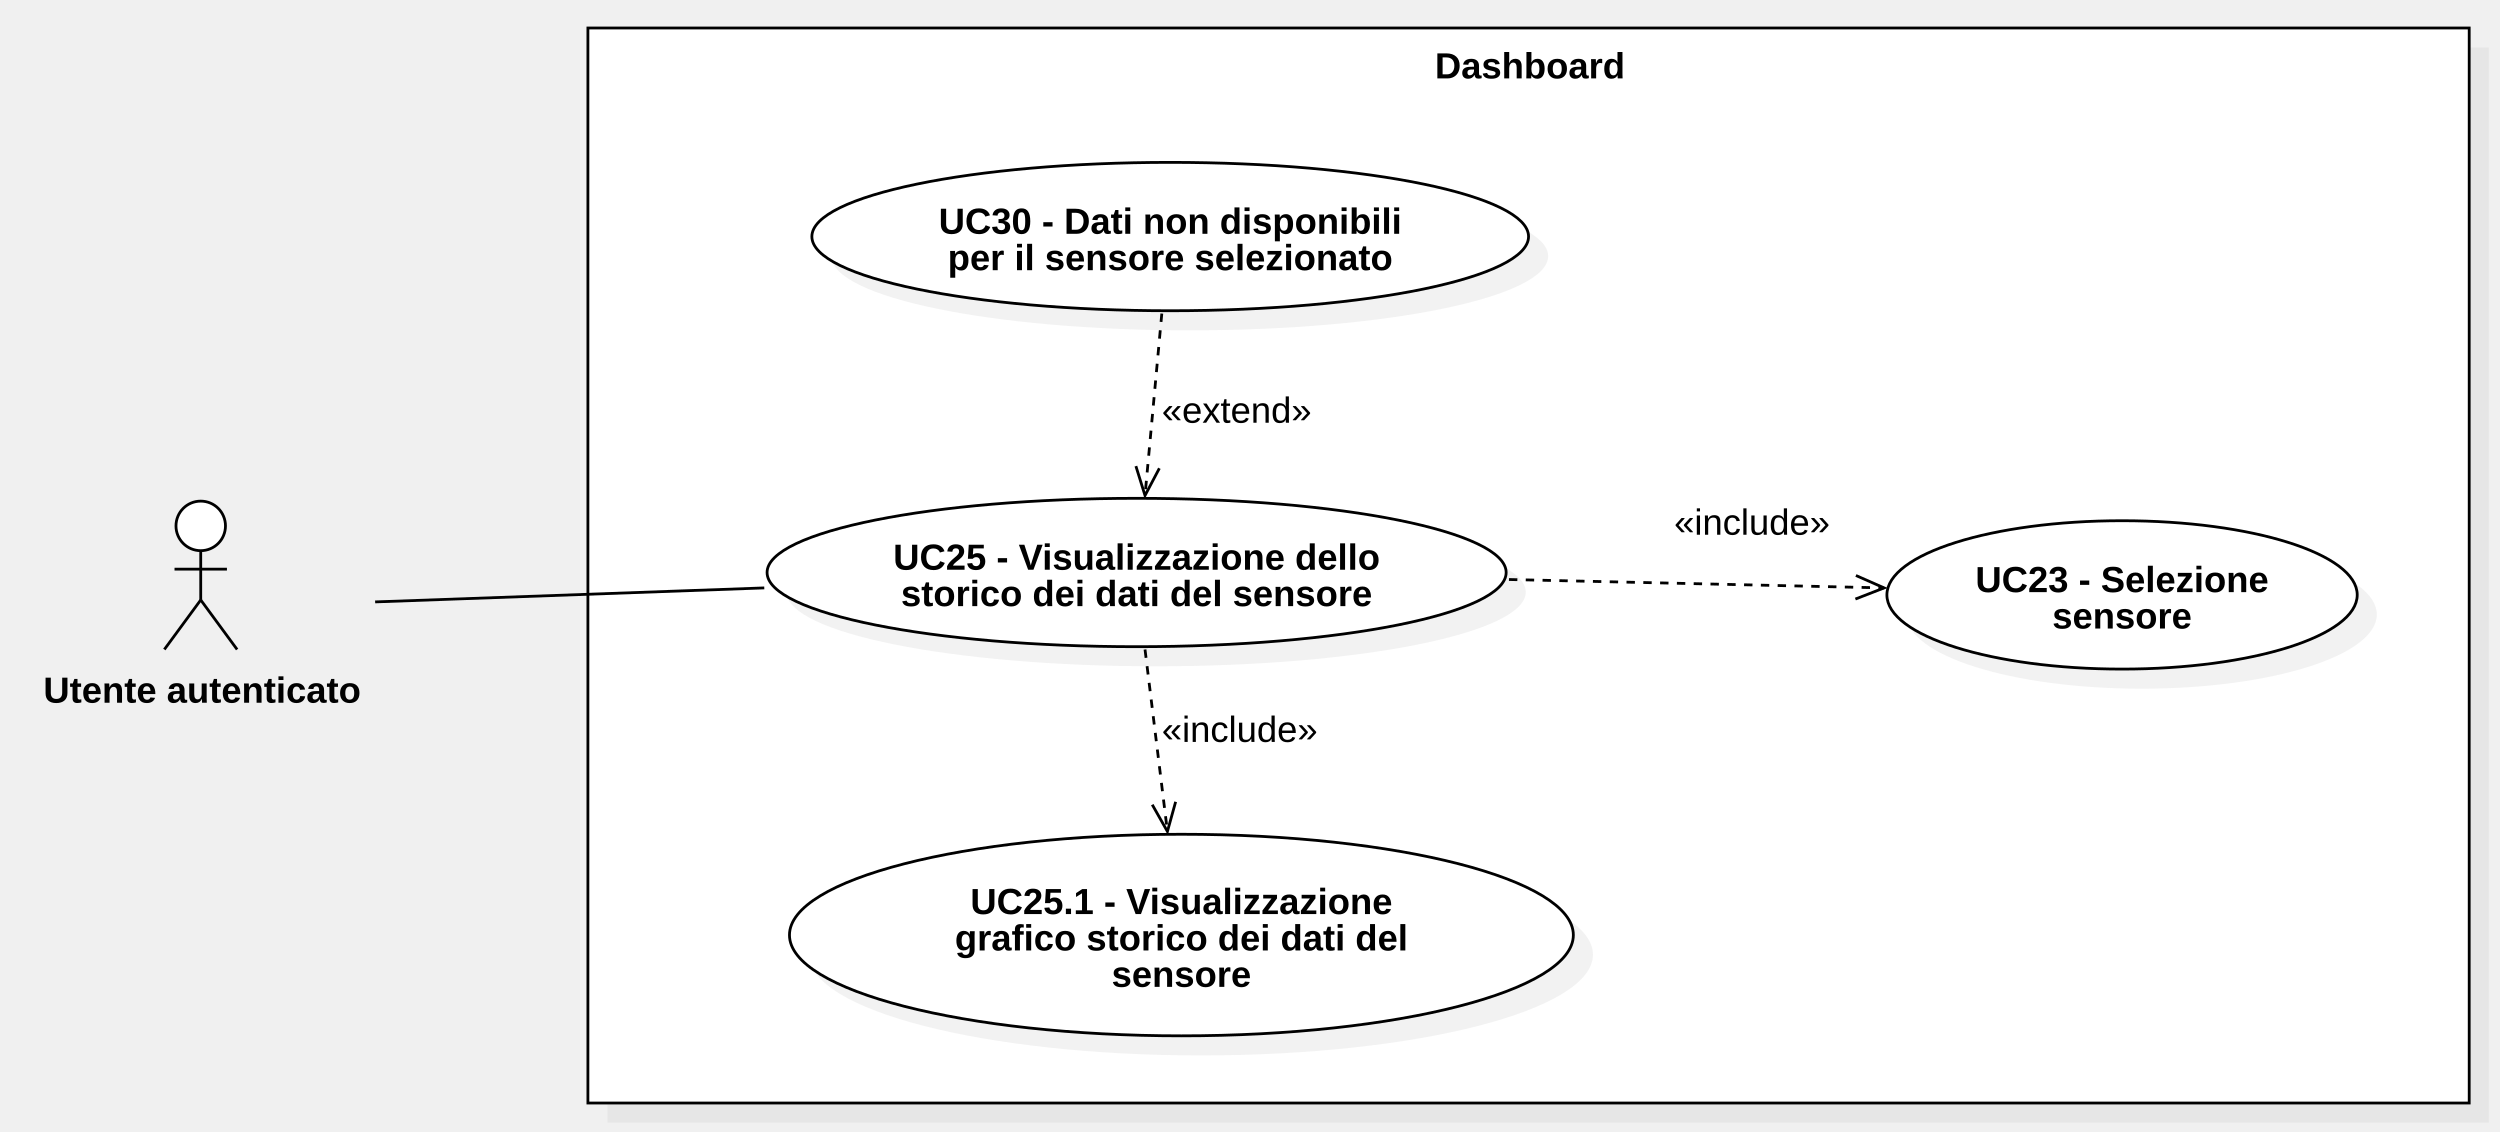
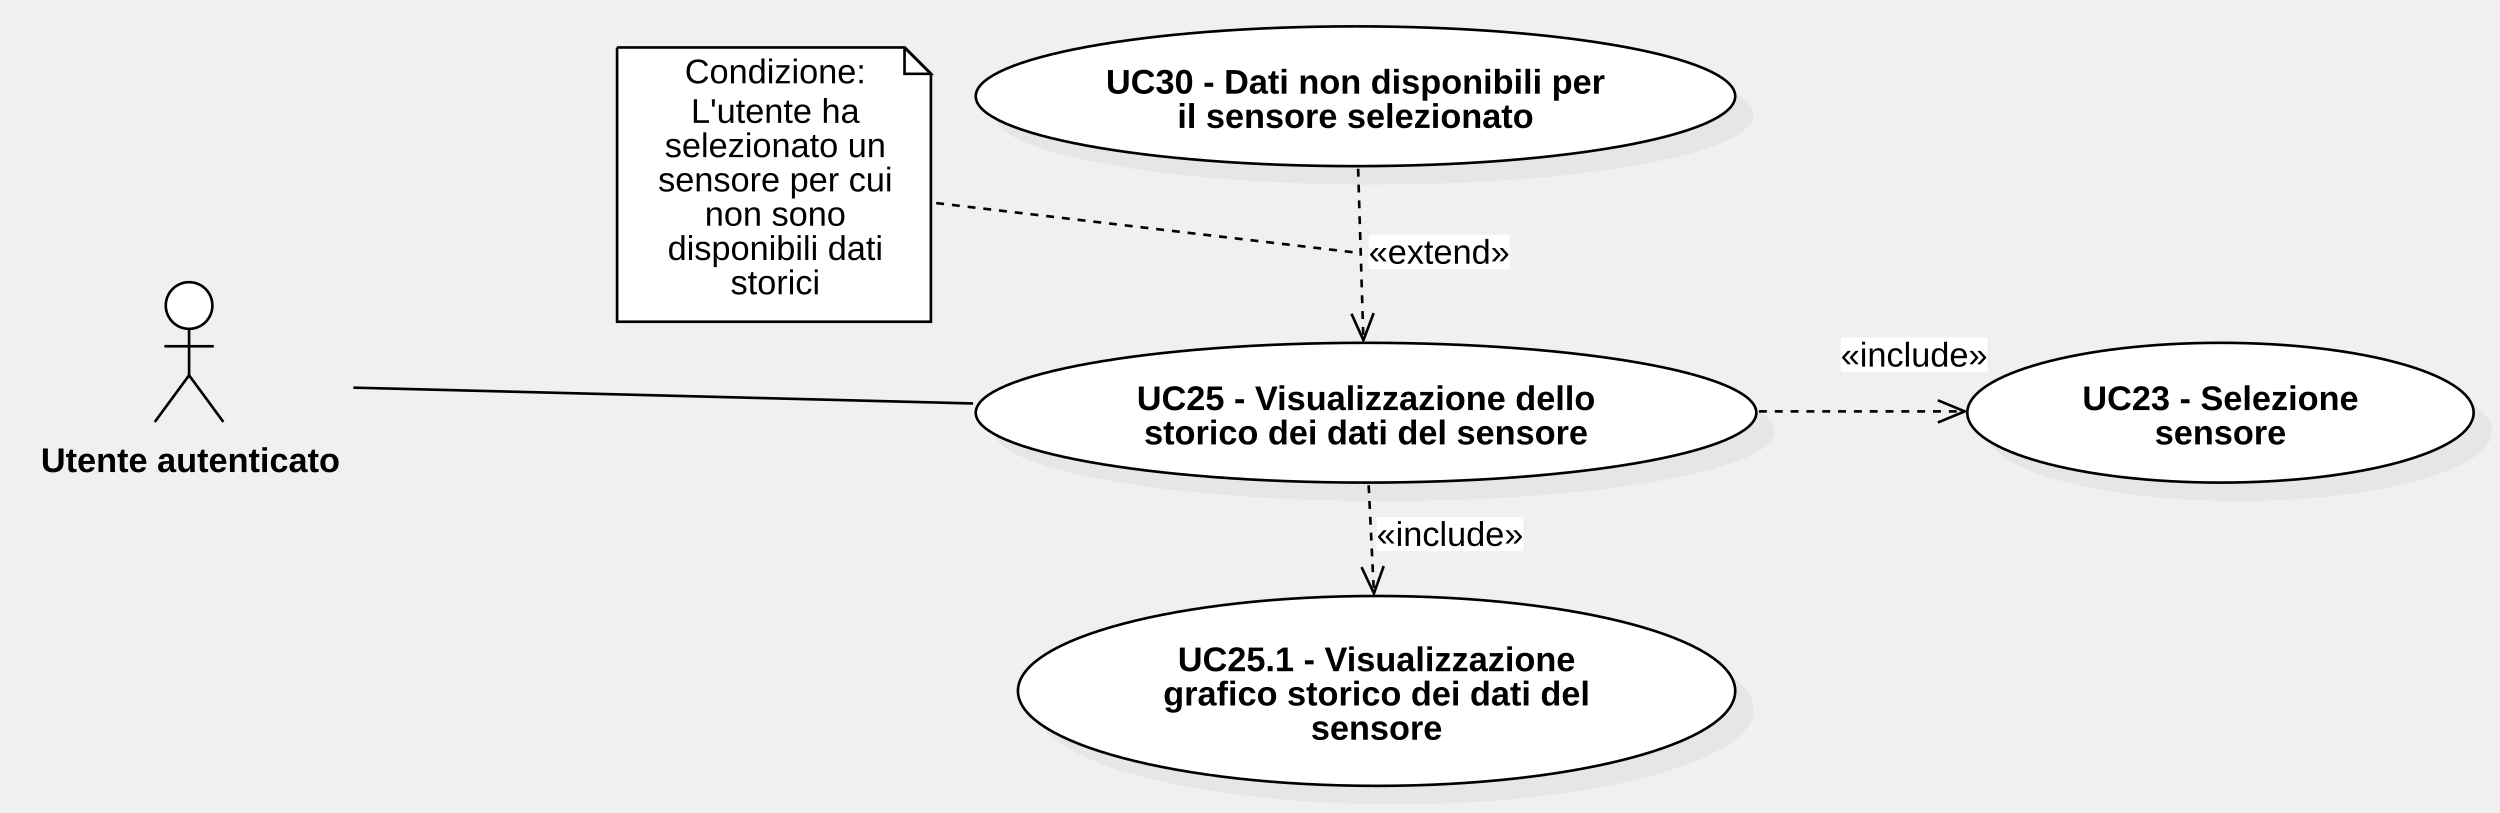
- <svg xmlns="http://www.w3.org/2000/svg" version="1.1" width="893" height="404">
+ <svg xmlns="http://www.w3.org/2000/svg" version="1.1" width="948" height="308">
  <defs />
  <g>
    <g>
-       <rect fill="#C0C0C0" stroke="none" x="399" y="277" width="672" height="384" transform="matrix(1 0 0 1 -182 -260)" fill-opacity="0.2" />
+       <path fill="#ffffff" stroke="none" paint-order="stroke fill markers" d=" M 62.86 115.85 C 62.86 110.962 66.818 107 71.7 107 C 76.583 107 80.54 110.962 80.54 115.85 C 80.54 120.738 76.583 124.7 71.7 124.7 C 66.818 124.7 62.86 120.738 62.86 115.85 Z" />
    </g>
    <g>
-       <rect fill="#ffffff" stroke="none" x="392" y="270" width="672" height="384" transform="matrix(1 0 0 1 -182 -260)" />
+       <path fill="none" stroke="#000000" paint-order="fill stroke markers" d=" M 62.86 115.85 C 62.86 110.962 66.818 107 71.7 107 C 76.583 107 80.54 110.962 80.54 115.85 C 80.54 120.738 76.583 124.7 71.7 124.7 C 66.818 124.7 62.86 120.738 62.86 115.85 Z" stroke-miterlimit="10" stroke-dasharray="" />
    </g>
    <g>
-       <path fill="none" stroke="#000000" paint-order="fill stroke markers" d=" M 210 10 L 882 10 L 882 394 L 210 394 L 210 10 Z Z" stroke-miterlimit="10" stroke-dasharray="" />
+       <path fill="none" stroke="#000000" paint-order="fill stroke markers" d=" M 71.7 124.7 L 71.7 142.3" stroke-miterlimit="10" stroke-dasharray="" />
+     </g>
+     <g>
+       <path fill="none" stroke="#000000" paint-order="fill stroke markers" d=" M 62.34 131.3 L 81.06 131.3" stroke-miterlimit="10" stroke-dasharray="" />
+     </g>
+     <g>
+       <path fill="none" stroke="#000000" paint-order="fill stroke markers" d=" M 71.7 142.3 L 58.7 160" stroke-miterlimit="10" stroke-dasharray="" />
+     </g>
+     <g>
+       <path fill="none" stroke="#000000" paint-order="fill stroke markers" d=" M 71.7 142.3 L 84.7 160" stroke-miterlimit="10" stroke-dasharray="" />
    </g>
    <g>
      <g>
        <path fill="none" stroke="none" />
-         <text fill="#000000" stroke="none" font-family="Arial" font-size="13px" font-style="normal" font-weight="bold" text-decoration="undefined" x="728.5" y="283.5" text-anchor="middle" dominant-baseline="central" transform="matrix(1 0 0 1 -182 -260)">Dashboard</text>
+         <text fill="#000000" stroke="none" font-family="Arial" font-size="13px" font-style="normal" font-weight="bold" text-decoration="undefined" x="247.2" y="627.5" text-anchor="middle" dominant-baseline="central" transform="matrix(1 0 0 1 -175 -453)">Utente autenticato</text>
      </g>
    </g>
    <g>
-       <path fill="#ffffff" stroke="none" paint-order="stroke fill markers" d=" M 62.86 187.85 C 62.86 182.962 66.818 179 71.7 179 C 76.583 179 80.54 182.962 80.54 187.85 C 80.54 192.738 76.583 196.7 71.7 196.7 C 66.818 196.7 62.86 192.738 62.86 187.85 Z" />
+       <path fill="#C0C0C0" stroke="none" paint-order="stroke fill markers" d=" M 377 163.5 C 377 148.864 443.262 137 525 137 C 606.738 137 673 148.864 673 163.5 C 673 178.136 606.738 190 525 190 C 443.262 190 377 178.136 377 163.5 Z" fill-opacity="0.2" />
    </g>
    <g>
-       <path fill="none" stroke="#000000" paint-order="fill stroke markers" d=" M 62.86 187.85 C 62.86 182.962 66.818 179 71.7 179 C 76.583 179 80.54 182.962 80.54 187.85 C 80.54 192.738 76.583 196.7 71.7 196.7 C 66.818 196.7 62.86 192.738 62.86 187.85 Z" stroke-miterlimit="10" stroke-dasharray="" />
+       <path fill="#ffffff" stroke="none" paint-order="stroke fill markers" d=" M 370 156.5 C 370 141.864 436.262 130 518 130 C 599.738 130 666 141.864 666 156.5 C 666 171.136 599.738 183 518 183 C 436.262 183 370 171.136 370 156.5 Z" />
    </g>
    <g>
-       <path fill="none" stroke="#000000" paint-order="fill stroke markers" d=" M 71.7 196.7 L 71.7 214.3" stroke-miterlimit="10" stroke-dasharray="" />
-     </g>
-     <g>
-       <path fill="none" stroke="#000000" paint-order="fill stroke markers" d=" M 62.34 203.3 L 81.06 203.3" stroke-miterlimit="10" stroke-dasharray="" />
-     </g>
-     <g>
-       <path fill="none" stroke="#000000" paint-order="fill stroke markers" d=" M 71.7 214.3 L 58.7 232" stroke-miterlimit="10" stroke-dasharray="" />
-     </g>
-     <g>
-       <path fill="none" stroke="#000000" paint-order="fill stroke markers" d=" M 71.7 214.3 L 84.7 232" stroke-miterlimit="10" stroke-dasharray="" />
+       <path fill="none" stroke="#000000" paint-order="fill stroke markers" d=" M 370 156.5 C 370 141.864 436.262 130 518 130 C 599.738 130 666 141.864 666 156.5 C 666 171.136 599.738 183 518 183 C 436.262 183 370 171.136 370 156.5 Z" stroke-miterlimit="10" stroke-dasharray="" />
    </g>
    <g>
      <g>
        <path fill="none" stroke="none" />
-         <text fill="#000000" stroke="none" font-family="Arial" font-size="13px" font-style="normal" font-weight="bold" text-decoration="undefined" x="254.2" y="506.5" text-anchor="middle" dominant-baseline="central" transform="matrix(1 0 0 1 -182 -260)">Utente autenticato</text>
+         <text fill="#000000" stroke="none" font-family="Arial" font-size="13px" font-style="normal" font-weight="bold" text-decoration="undefined" x="693" y="604" text-anchor="middle" dominant-baseline="central" transform="matrix(1 0 0 1 -175 -453)">UC25 - Visualizzazione dello</text>
+         <text fill="#000000" stroke="none" font-family="Arial" font-size="13px" font-style="normal" font-weight="bold" text-decoration="undefined" x="693" y="617" text-anchor="middle" dominant-baseline="central" transform="matrix(1 0 0 1 -175 -453)">storico dei dati del sensore</text>
      </g>
    </g>
    <g>
-       <path fill="#C0C0C0" stroke="none" paint-order="stroke fill markers" d=" M 281 211.5 C 281 196.864 340.098 185 413 185 C 485.902 185 545 196.864 545 211.5 C 545 226.136 485.902 238 413 238 C 340.098 238 281 226.136 281 211.5 Z" fill-opacity="0.2" />
+       <path fill="#C0C0C0" stroke="none" paint-order="stroke fill markers" d=" M 377 43.5 C 377 28.864 441.471 17 521 17 C 600.529 17 665 28.864 665 43.5 C 665 58.136 600.529 70 521 70 C 441.471 70 377 58.136 377 43.5 Z" fill-opacity="0.2" />
    </g>
    <g>
-       <path fill="#ffffff" stroke="none" paint-order="stroke fill markers" d=" M 274 204.5 C 274 189.864 333.098 178 406 178 C 478.902 178 538 189.864 538 204.5 C 538 219.136 478.902 231 406 231 C 333.098 231 274 219.136 274 204.5 Z" />
+       <path fill="#ffffff" stroke="none" paint-order="stroke fill markers" d=" M 370 36.5 C 370 21.864 434.471 10 514 10 C 593.529 10 658 21.864 658 36.5 C 658 51.136 593.529 63 514 63 C 434.471 63 370 51.136 370 36.5 Z" />
    </g>
    <g>
-       <path fill="none" stroke="#000000" paint-order="fill stroke markers" d=" M 274 204.5 C 274 189.864 333.098 178 406 178 C 478.902 178 538 189.864 538 204.5 C 538 219.136 478.902 231 406 231 C 333.098 231 274 219.136 274 204.5 Z" stroke-miterlimit="10" stroke-dasharray="" />
+       <path fill="none" stroke="#000000" paint-order="fill stroke markers" d=" M 370 36.5 C 370 21.864 434.471 10 514 10 C 593.529 10 658 21.864 658 36.5 C 658 51.136 593.529 63 514 63 C 434.471 63 370 51.136 370 36.5 Z" stroke-miterlimit="10" stroke-dasharray="" />
    </g>
    <g>
      <g>
        <path fill="none" stroke="none" />
-         <text fill="#000000" stroke="none" font-family="Arial" font-size="13px" font-style="normal" font-weight="bold" text-decoration="undefined" x="588" y="459" text-anchor="middle" dominant-baseline="central" transform="matrix(1 0 0 1 -182 -260)">UC25 - Visualizzazione dello</text>
-         <text fill="#000000" stroke="none" font-family="Arial" font-size="13px" font-style="normal" font-weight="bold" text-decoration="undefined" x="588" y="472" text-anchor="middle" dominant-baseline="central" transform="matrix(1 0 0 1 -182 -260)">storico dei dati del sensore</text>
+         <text fill="#000000" stroke="none" font-family="Arial" font-size="13px" font-style="normal" font-weight="bold" text-decoration="undefined" x="689" y="484" text-anchor="middle" dominant-baseline="central" transform="matrix(1 0 0 1 -175 -453)">UC30 - Dati non disponibili per</text>
+         <text fill="#000000" stroke="none" font-family="Arial" font-size="13px" font-style="normal" font-weight="bold" text-decoration="undefined" x="689" y="497" text-anchor="middle" dominant-baseline="central" transform="matrix(1 0 0 1 -175 -453)">il sensore selezionato</text>
      </g>
    </g>
    <g>
-       <path fill="#C0C0C0" stroke="none" paint-order="stroke fill markers" d=" M 297 91.5 C 297 76.864 354.308 65 425 65 C 495.692 65 553 76.864 553 91.5 C 553 106.136 495.692 118 425 118 C 354.308 118 297 106.136 297 91.5 Z" fill-opacity="0.2" />
+       <path fill="#C0C0C0" stroke="none" paint-order="stroke fill markers" d=" M 753 163.5 C 753 148.864 795.981 137 849 137 C 902.019 137 945 148.864 945 163.5 C 945 178.136 902.019 190 849 190 C 795.981 190 753 178.136 753 163.5 Z" fill-opacity="0.2" />
    </g>
    <g>
-       <path fill="#ffffff" stroke="none" paint-order="stroke fill markers" d=" M 290 84.5 C 290 69.864 347.308 58 418 58 C 488.692 58 546 69.864 546 84.5 C 546 99.136 488.692 111 418 111 C 347.308 111 290 99.136 290 84.5 Z" />
+       <path fill="#ffffff" stroke="none" paint-order="stroke fill markers" d=" M 746 156.5 C 746 141.864 788.981 130 842 130 C 895.019 130 938 141.864 938 156.5 C 938 171.136 895.019 183 842 183 C 788.981 183 746 171.136 746 156.5 Z" />
    </g>
    <g>
-       <path fill="none" stroke="#000000" paint-order="fill stroke markers" d=" M 290 84.5 C 290 69.864 347.308 58 418 58 C 488.692 58 546 69.864 546 84.5 C 546 99.136 488.692 111 418 111 C 347.308 111 290 99.136 290 84.5 Z" stroke-miterlimit="10" stroke-dasharray="" />
+       <path fill="none" stroke="#000000" paint-order="fill stroke markers" d=" M 746 156.5 C 746 141.864 788.981 130 842 130 C 895.019 130 938 141.864 938 156.5 C 938 171.136 895.019 183 842 183 C 788.981 183 746 171.136 746 156.5 Z" stroke-miterlimit="10" stroke-dasharray="" />
    </g>
    <g>
      <g>
        <path fill="none" stroke="none" />
-         <text fill="#000000" stroke="none" font-family="Arial" font-size="13px" font-style="normal" font-weight="bold" text-decoration="undefined" x="600" y="339" text-anchor="middle" dominant-baseline="central" transform="matrix(1 0 0 1 -182 -260)">UC30 - Dati non disponibili</text>
-         <text fill="#000000" stroke="none" font-family="Arial" font-size="13px" font-style="normal" font-weight="bold" text-decoration="undefined" x="600" y="352" text-anchor="middle" dominant-baseline="central" transform="matrix(1 0 0 1 -182 -260)">per il sensore selezionato</text>
+         <text fill="#000000" stroke="none" font-family="Arial" font-size="13px" font-style="normal" font-weight="bold" text-decoration="undefined" x="1017" y="604" text-anchor="middle" dominant-baseline="central" transform="matrix(1 0 0 1 -175 -453)">UC23 - Selezione</text>
+         <text fill="#000000" stroke="none" font-family="Arial" font-size="13px" font-style="normal" font-weight="bold" text-decoration="undefined" x="1017" y="617" text-anchor="middle" dominant-baseline="central" transform="matrix(1 0 0 1 -175 -453)">sensore</text>
      </g>
    </g>
    <g>
-       <path fill="#C0C0C0" stroke="none" paint-order="stroke fill markers" d=" M 681 219.5 C 681 204.864 718.608 193 765 193 C 811.392 193 849 204.864 849 219.5 C 849 234.136 811.392 246 765 246 C 718.608 246 681 234.136 681 219.5 Z" fill-opacity="0.2" />
+       <path fill="#C0C0C0" stroke="none" paint-order="stroke fill markers" d=" M 393 269 C 393 249.118 453.889 233 529 233 C 604.111 233 665 249.118 665 269 C 665 288.882 604.111 305 529 305 C 453.889 305 393 288.882 393 269 Z" fill-opacity="0.2" />
    </g>
    <g>
-       <path fill="#ffffff" stroke="none" paint-order="stroke fill markers" d=" M 674 212.5 C 674 197.864 711.608 186 758 186 C 804.392 186 842 197.864 842 212.5 C 842 227.136 804.392 239 758 239 C 711.608 239 674 227.136 674 212.5 Z" />
+       <path fill="#ffffff" stroke="none" paint-order="stroke fill markers" d=" M 386 262 C 386 242.118 446.889 226 522 226 C 597.111 226 658 242.118 658 262 C 658 281.882 597.111 298 522 298 C 446.889 298 386 281.882 386 262 Z" />
    </g>
    <g>
-       <path fill="none" stroke="#000000" paint-order="fill stroke markers" d=" M 674 212.5 C 674 197.864 711.608 186 758 186 C 804.392 186 842 197.864 842 212.5 C 842 227.136 804.392 239 758 239 C 711.608 239 674 227.136 674 212.5 Z" stroke-miterlimit="10" stroke-dasharray="" />
+       <path fill="none" stroke="#000000" paint-order="fill stroke markers" d=" M 386 262 C 386 242.118 446.889 226 522 226 C 597.111 226 658 242.118 658 262 C 658 281.882 597.111 298 522 298 C 446.889 298 386 281.882 386 262 Z" stroke-miterlimit="10" stroke-dasharray="" />
    </g>
    <g>
      <g>
        <path fill="none" stroke="none" />
-         <text fill="#000000" stroke="none" font-family="Arial" font-size="13px" font-style="normal" font-weight="bold" text-decoration="undefined" x="940" y="467" text-anchor="middle" dominant-baseline="central" transform="matrix(1 0 0 1 -182 -260)">UC23 - Selezione</text>
-         <text fill="#000000" stroke="none" font-family="Arial" font-size="13px" font-style="normal" font-weight="bold" text-decoration="undefined" x="940" y="480" text-anchor="middle" dominant-baseline="central" transform="matrix(1 0 0 1 -182 -260)">sensore</text>
+         <text fill="#000000" stroke="none" font-family="Arial" font-size="13px" font-style="normal" font-weight="bold" text-decoration="undefined" x="697" y="703" text-anchor="middle" dominant-baseline="central" transform="matrix(1 0 0 1 -175 -453)">UC25.1 - Visualizzazione</text>
+         <text fill="#000000" stroke="none" font-family="Arial" font-size="13px" font-style="normal" font-weight="bold" text-decoration="undefined" x="697" y="716" text-anchor="middle" dominant-baseline="central" transform="matrix(1 0 0 1 -175 -453)">grafico storico dei dati del</text>
+         <text fill="#000000" stroke="none" font-family="Arial" font-size="13px" font-style="normal" font-weight="bold" text-decoration="undefined" x="697" y="729" text-anchor="middle" dominant-baseline="central" transform="matrix(1 0 0 1 -175 -453)">sensore</text>
      </g>
    </g>
    <g>
-       <path fill="#C0C0C0" stroke="none" paint-order="stroke fill markers" d=" M 289 341 C 289 321.118 351.68 305 429 305 C 506.32 305 569 321.118 569 341 C 569 360.882 506.32 377 429 377 C 351.68 377 289 360.882 289 341 Z" fill-opacity="0.2" />
+       <path fill="none" stroke="#000000" paint-order="fill stroke markers" d=" M 515 64 L 517 129" stroke-miterlimit="10" stroke-dasharray="3" />
    </g>
    <g>
-       <path fill="#ffffff" stroke="none" paint-order="stroke fill markers" d=" M 282 334 C 282 314.118 344.68 298 422 298 C 499.32 298 562 314.118 562 334 C 562 353.882 499.32 370 422 370 C 344.68 370 282 353.882 282 334 Z" />
+       <path fill="none" stroke="#000000" paint-order="fill stroke markers" d=" M 512.48 118.972 L 517 129 L 520.895 118.713" stroke-miterlimit="10" stroke-dasharray="" />
    </g>
    <g>
-       <path fill="none" stroke="#000000" paint-order="fill stroke markers" d=" M 282 334 C 282 314.118 344.68 298 422 298 C 499.32 298 562 314.118 562 334 C 562 353.882 499.32 370 422 370 C 344.68 370 282 353.882 282 334 Z" stroke-miterlimit="10" stroke-dasharray="" />
+       <rect fill="#ffffff" stroke="none" x="694" y="542" width="53.492" height="13" transform="matrix(1 0 0 1 -175 -453)" />
    </g>
    <g>
      <g>
        <path fill="none" stroke="none" />
-         <text fill="#000000" stroke="none" font-family="Arial" font-size="13px" font-style="normal" font-weight="bold" text-decoration="undefined" x="604" y="582" text-anchor="middle" dominant-baseline="central" transform="matrix(1 0 0 1 -182 -260)">UC25.1 - Visualizzazione</text>
-         <text fill="#000000" stroke="none" font-family="Arial" font-size="13px" font-style="normal" font-weight="bold" text-decoration="undefined" x="604" y="595" text-anchor="middle" dominant-baseline="central" transform="matrix(1 0 0 1 -182 -260)">grafico storico dei dati del</text>
-         <text fill="#000000" stroke="none" font-family="Arial" font-size="13px" font-style="normal" font-weight="bold" text-decoration="undefined" x="604" y="608" text-anchor="middle" dominant-baseline="central" transform="matrix(1 0 0 1 -182 -260)">sensore</text>
+         <text fill="#000000" stroke="none" font-family="Arial" font-size="13px" font-style="normal" font-weight="normal" text-decoration="undefined" x="720.746" y="548.5" text-anchor="middle" dominant-baseline="central" transform="matrix(1 0 0 1 -175 -453)">«extend»</text>
      </g>
    </g>
    <g>
-       <path fill="none" stroke="#000000" paint-order="fill stroke markers" d=" M 415 112 L 409 177" stroke-miterlimit="10" stroke-dasharray="3" />
+       <path fill="none" stroke="#000000" paint-order="fill stroke markers" d=" M 667 156 L 745 156" stroke-miterlimit="10" stroke-dasharray="3" />
    </g>
    <g>
-       <path fill="none" stroke="#000000" paint-order="fill stroke markers" d=" M 405.742 166.493 L 409 177 L 414.126 167.267" stroke-miterlimit="10" stroke-dasharray="" />
+       <path fill="none" stroke="#000000" paint-order="fill stroke markers" d=" M 734.837 160.21 L 745 156 L 734.837 151.79" stroke-miterlimit="10" stroke-dasharray="" />
    </g>
    <g>
-       <rect fill="#ffffff" stroke="none" x="597" y="400" width="53.492" height="13" transform="matrix(1 0 0 1 -182 -260)" />
+       <rect fill="#ffffff" stroke="none" x="873" y="581" width="55.656" height="13" transform="matrix(1 0 0 1 -175 -453)" />
    </g>
    <g>
      <g>
        <path fill="none" stroke="none" />
-         <text fill="#000000" stroke="none" font-family="Arial" font-size="13px" font-style="normal" font-weight="normal" text-decoration="undefined" x="623.746" y="406.5" text-anchor="middle" dominant-baseline="central" transform="matrix(1 0 0 1 -182 -260)">«extend»</text>
+         <text fill="#000000" stroke="none" font-family="Arial" font-size="13px" font-style="normal" font-weight="normal" text-decoration="undefined" x="900.828" y="587.5" text-anchor="middle" dominant-baseline="central" transform="matrix(1 0 0 1 -175 -453)">«include»</text>
      </g>
    </g>
    <g>
-       <path fill="none" stroke="#000000" paint-order="fill stroke markers" d=" M 539 207 L 673 210" stroke-miterlimit="10" stroke-dasharray="3" />
+       <path fill="none" stroke="#000000" paint-order="fill stroke markers" d=" M 519 184 L 521 225" stroke-miterlimit="10" stroke-dasharray="3" />
    </g>
    <g>
-       <path fill="none" stroke="#000000" paint-order="fill stroke markers" d=" M 662.746 213.981 L 673 210 L 662.934 205.564" stroke-miterlimit="10" stroke-dasharray="" />
+       <path fill="none" stroke="#000000" paint-order="fill stroke markers" d=" M 516.3 215.054 L 521 225 L 524.709 214.644" stroke-miterlimit="10" stroke-dasharray="" />
    </g>
    <g>
-       <rect fill="#ffffff" stroke="none" x="780" y="440" width="55.656" height="13" transform="matrix(1 0 0 1 -182 -260)" />
+       <rect fill="#ffffff" stroke="none" x="697" y="649" width="55.656" height="13" transform="matrix(1 0 0 1 -175 -453)" />
    </g>
    <g>
      <g>
        <path fill="none" stroke="none" />
-         <text fill="#000000" stroke="none" font-family="Arial" font-size="13px" font-style="normal" font-weight="normal" text-decoration="undefined" x="807.828" y="446.5" text-anchor="middle" dominant-baseline="central" transform="matrix(1 0 0 1 -182 -260)">«include»</text>
+         <text fill="#000000" stroke="none" font-family="Arial" font-size="13px" font-style="normal" font-weight="normal" text-decoration="undefined" x="724.828" y="655.5" text-anchor="middle" dominant-baseline="central" transform="matrix(1 0 0 1 -175 -453)">«include»</text>
      </g>
    </g>
    <g>
-       <path fill="none" stroke="#000000" paint-order="fill stroke markers" d=" M 409 232 L 417 297" stroke-miterlimit="10" stroke-dasharray="3" />
+       <path fill="none" stroke="#000000" paint-order="fill stroke markers" d=" M 369 153 L 134 147" stroke-miterlimit="10" stroke-dasharray="" />
    </g>
    <g>
-       <path fill="none" stroke="#000000" paint-order="fill stroke markers" d=" M 411.581 287.428 L 417 297 L 419.937 286.399" stroke-miterlimit="10" stroke-dasharray="" />
+       <path fill="#ffffff" stroke="none" paint-order="stroke fill markers" d=" M 234 18 L 343 18 L 353 28 L 353 122 L 234 122 L 234 18" />
    </g>
    <g>
-       <rect fill="#ffffff" stroke="none" x="597" y="514" width="55.656" height="13" transform="matrix(1 0 0 1 -182 -260)" />
+       <path fill="none" stroke="#000000" paint-order="fill stroke markers" d=" M 234 18 L 343 18 L 353 28 L 353 122 L 234 122 L 234 18 L 234 18" stroke-miterlimit="10" stroke-dasharray="" />
+     </g>
+     <g>
+       <path fill="none" stroke="#000000" paint-order="fill stroke markers" d=" M 343 18 L 343 28 L 353 28 L 343 18" stroke-miterlimit="10" stroke-dasharray="" />
    </g>
    <g>
      <g>
        <path fill="none" stroke="none" />
-         <text fill="#000000" stroke="none" font-family="Arial" font-size="13px" font-style="normal" font-weight="normal" text-decoration="undefined" x="624.828" y="520.5" text-anchor="middle" dominant-baseline="central" transform="matrix(1 0 0 1 -182 -260)">«include»</text>
+         <text fill="#000000" stroke="none" font-family="Arial" font-size="13px" font-style="normal" font-weight="normal" text-decoration="undefined" x="469" y="476" text-anchor="middle" dominant-baseline="text-before-edge" transform="matrix(1 0 0 1 -175 -453)">Condizione:</text>
      </g>
    </g>
    <g>
-       <path fill="none" stroke="#000000" paint-order="fill stroke markers" d=" M 273 210 L 134 215" stroke-miterlimit="10" stroke-dasharray="" />
+       <g>
+         <path fill="none" stroke="none" />
+         <text fill="#000000" stroke="none" font-family="Arial" font-size="13px" font-style="normal" font-weight="normal" text-decoration="undefined" x="469" y="491" text-anchor="middle" dominant-baseline="text-before-edge" transform="matrix(1 0 0 1 -175 -453)">L'utente ha</text>
+         <text fill="#000000" stroke="none" font-family="Arial" font-size="13px" font-style="normal" font-weight="normal" text-decoration="undefined" x="469" y="504" text-anchor="middle" dominant-baseline="text-before-edge" transform="matrix(1 0 0 1 -175 -453)">selezionato un</text>
+         <text fill="#000000" stroke="none" font-family="Arial" font-size="13px" font-style="normal" font-weight="normal" text-decoration="undefined" x="469" y="517" text-anchor="middle" dominant-baseline="text-before-edge" transform="matrix(1 0 0 1 -175 -453)">sensore per cui</text>
+         <text fill="#000000" stroke="none" font-family="Arial" font-size="13px" font-style="normal" font-weight="normal" text-decoration="undefined" x="469" y="530" text-anchor="middle" dominant-baseline="text-before-edge" transform="matrix(1 0 0 1 -175 -453)">non sono</text>
+         <text fill="#000000" stroke="none" font-family="Arial" font-size="13px" font-style="normal" font-weight="normal" text-decoration="undefined" x="469" y="543" text-anchor="middle" dominant-baseline="text-before-edge" transform="matrix(1 0 0 1 -175 -453)">disponibili dati</text>
+         <text fill="#000000" stroke="none" font-family="Arial" font-size="13px" font-style="normal" font-weight="normal" text-decoration="undefined" x="469" y="556" text-anchor="middle" dominant-baseline="text-before-edge" transform="matrix(1 0 0 1 -175 -453)">storici</text>
+       </g>
+     </g>
+     <g>
+       <path fill="none" stroke="#000000" paint-order="fill stroke markers" d=" M 355 77 L 516 96" stroke-miterlimit="10" stroke-dasharray="3" />
    </g>
  </g>
</svg>
